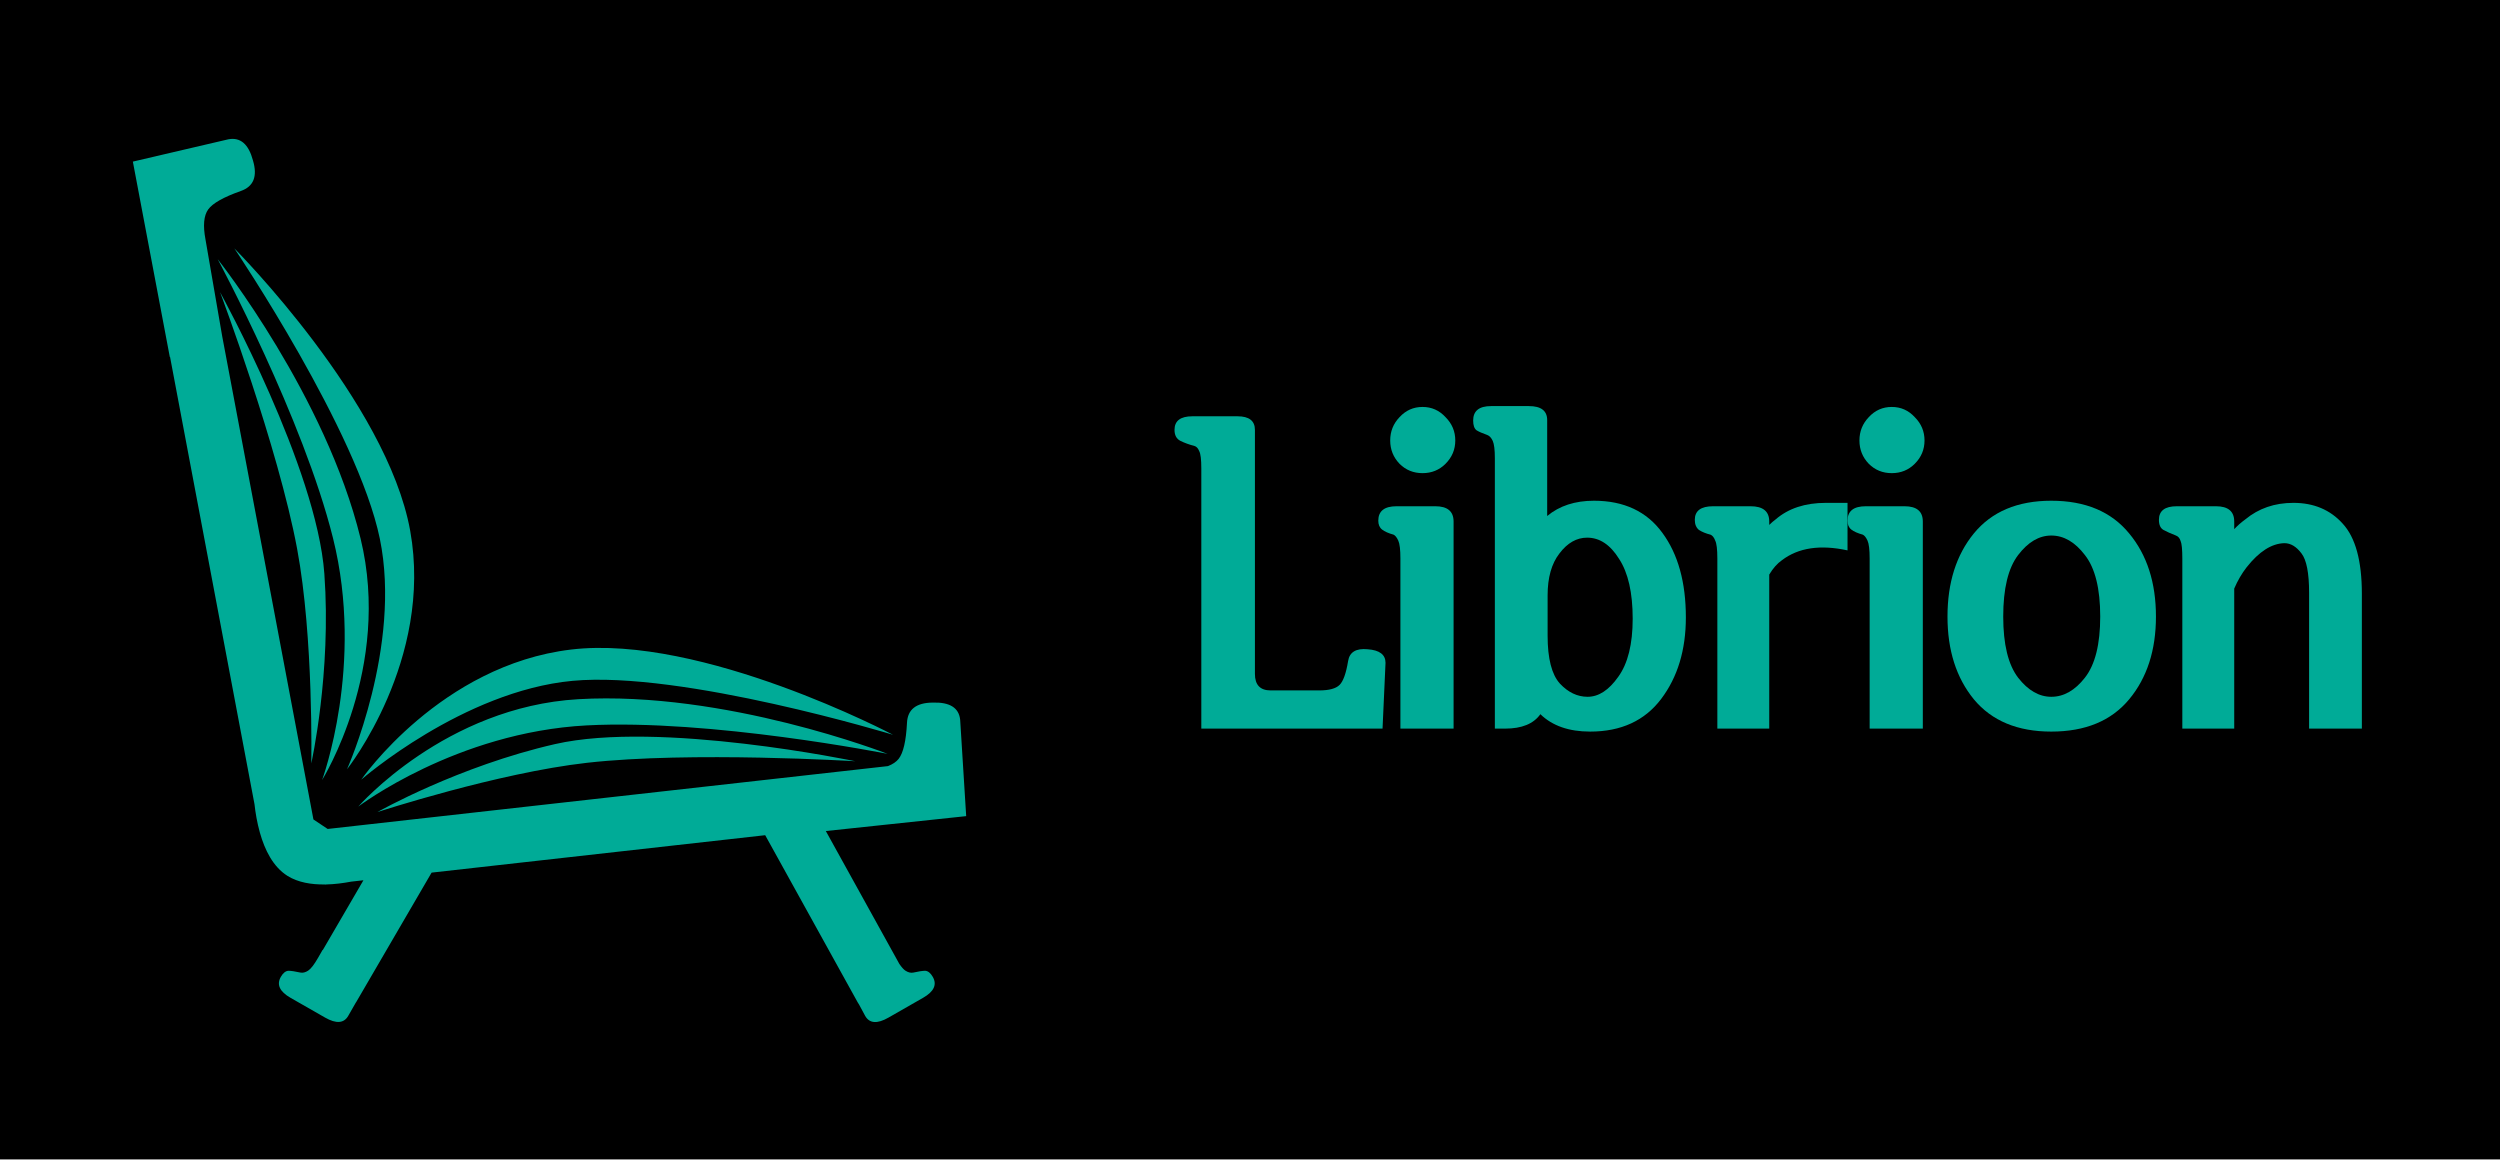
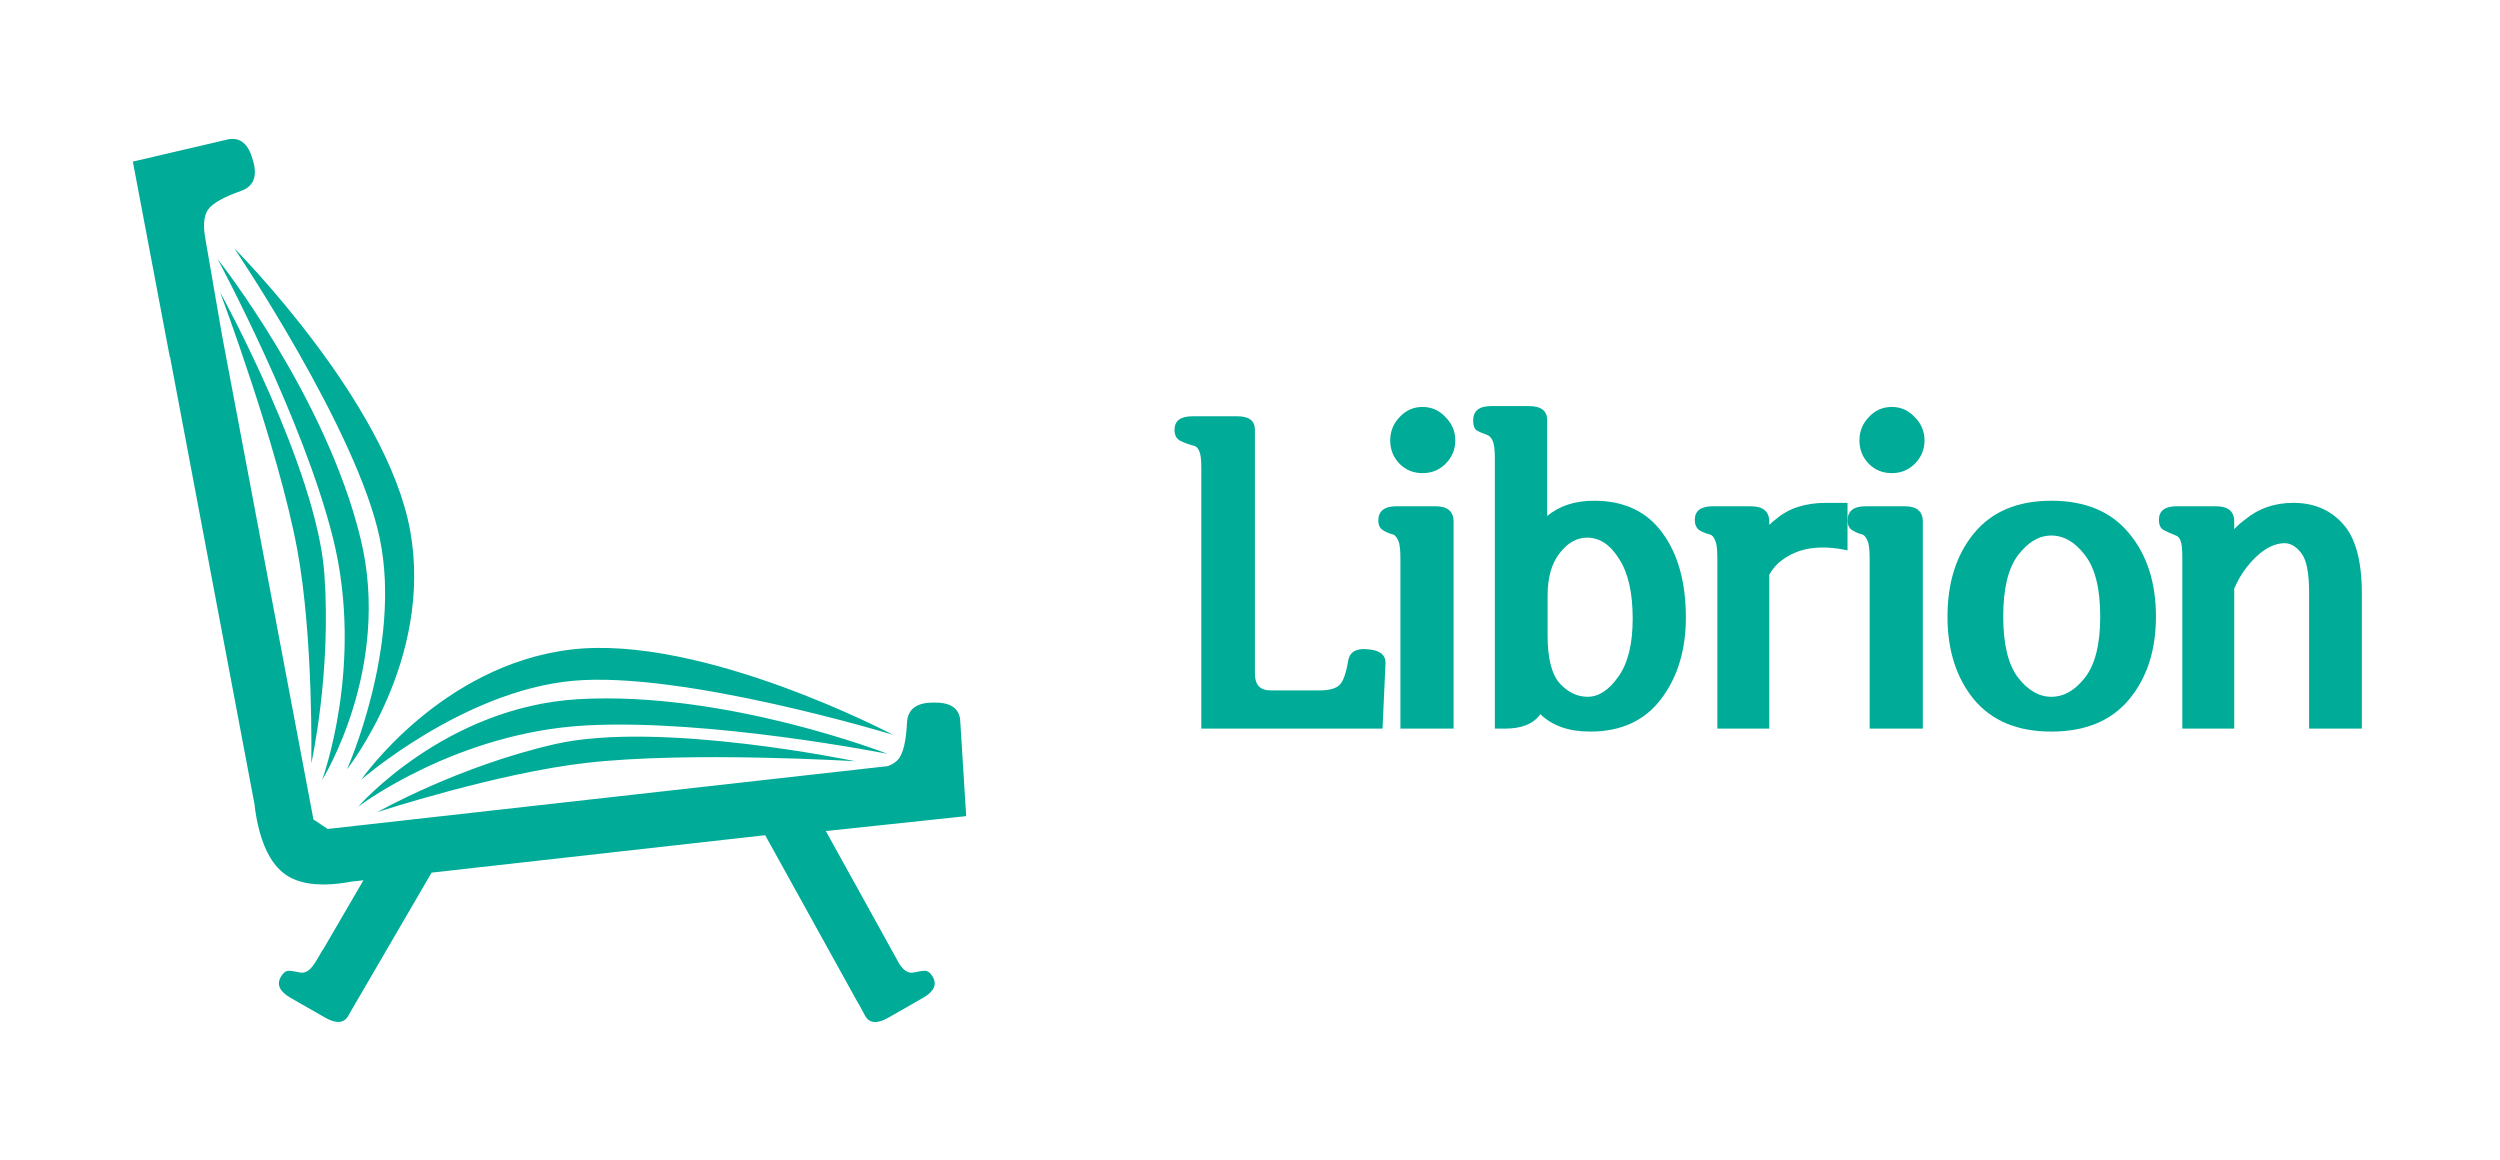
<svg xmlns="http://www.w3.org/2000/svg" width="414" height="192" viewBox="0 0 414 192" fill="none">
-   <rect width="414" height="192" fill="black" />
  <path d="M37.819 23.068C39.809 22.693 41.165 23.861 41.891 26.572C42.674 29.205 42 30.892 39.867 31.634C37.004 32.649 35.206 33.666 34.475 34.686C33.745 35.705 33.595 37.361 34.029 39.653L36.804 55.726L51.903 135.7L53.258 136.605L54.26 137.275L147.046 126.868C147.837 126.56 148.429 126.159 148.82 125.662C149.588 124.682 150.046 122.695 150.198 119.707C150.296 117.484 151.722 116.365 154.473 116.349C157.281 116.259 158.792 117.205 159.003 119.187L160 135.152L136.757 137.62L148.93 159.623C149.312 160.177 149.645 160.554 149.943 160.746C150.395 161.038 150.827 161.143 151.236 161.06C152.095 160.869 152.752 160.767 153.204 160.759C153.678 160.788 154.099 161.126 154.467 161.767C155.202 163.05 154.667 164.206 152.861 165.238L147.121 168.521C145.272 169.578 143.991 169.486 143.277 168.241L142.26 166.351C142.184 166.24 142.108 166.127 142.042 166.007L126.715 138.309L71.473 144.506L59.013 165.9C58.979 165.958 58.939 166.012 58.903 166.068L57.669 168.223C56.955 169.468 55.675 169.564 53.832 168.51L48.108 165.236C46.307 164.206 45.772 163.048 46.507 161.765C46.874 161.124 47.296 160.789 47.768 160.759C48.219 160.766 48.876 160.864 49.734 161.054C50.142 161.137 50.572 161.034 51.024 160.742C51.476 160.449 52.028 159.736 52.677 158.605L53.422 157.302L53.458 157.322L60.184 145.772L58.154 146C56.833 146.25 55.414 146.435 54.002 146.467L53.812 146.491L53.809 146.468C51.56 146.496 49.344 146.137 47.598 145.04C45.217 143.545 43.844 140.746 43.043 137.905L43.039 137.908L43.03 137.859C42.577 136.239 42.302 134.609 42.148 133.196L28.16 59.107L28.12 59.12L22 26.762L37.818 23.068H37.819ZM91.916 123.222C109.194 119.274 141.631 126.062 141.631 126.062C141.631 126.062 114.389 124.381 97.211 126.319C82.369 127.995 62.682 134.422 62.489 134.485C62.628 134.407 75.943 126.872 91.916 123.222ZM95.765 115.787C120.064 114.376 146.76 124.753 146.98 124.839C146.748 124.793 117.638 119.043 97.148 120.126C75.555 121.268 59.405 133.516 59.325 133.576C59.403 133.488 73.745 117.066 95.765 115.787ZM36.047 42.919C36.256 43.184 53.956 65.596 59.708 89.167C64.943 110.625 53.339 129.171 53.339 129.171C53.339 129.171 60.387 110.12 55.147 89.117C50.196 69.277 36.218 43.237 36.047 42.919ZM94.579 107.564C116.228 104.982 147.84 121.656 147.889 121.683C147.889 121.683 112.964 111.042 94.796 112.748C76.686 114.448 59.923 129.026 59.819 129.118C59.911 128.984 72.991 110.14 94.579 107.564L94.579 107.564ZM38.802 41.127C39.051 41.377 64.077 66.553 67.928 87.891C71.789 109.3 57.509 127.335 57.463 127.393C57.494 127.324 66.576 107.018 62.898 89.202C59.23 71.448 39.012 41.437 38.802 41.127ZM36.444 48.385C36.594 48.659 52.442 77.453 53.714 95.023C54.902 111.427 51.548 126.419 51.548 126.419C51.548 126.419 51.955 105.609 49.202 90.875C46.046 73.992 36.541 48.645 36.444 48.386L36.444 48.385Z" fill="#00AB97" />
  <path d="M207.815 111.594C207.815 113.421 208.684 114.334 210.421 114.334H218.453C220.096 114.334 221.224 114.03 221.834 113.421C222.445 112.812 222.914 111.5 223.243 109.485C223.478 107.986 224.558 107.33 226.484 107.518C228.456 107.658 229.443 108.408 229.443 109.766L228.949 120.659H198.938V77.58C198.938 76.081 198.821 75.121 198.586 74.699C198.398 74.231 198.14 73.95 197.811 73.856C196.919 73.622 196.144 73.341 195.486 73.013C194.829 72.685 194.5 72.076 194.5 71.185C194.5 69.686 195.486 68.937 197.459 68.937H204.926C206.852 68.937 207.815 69.686 207.815 71.185V111.594Z" fill="#00AB97" />
  <path d="M240.714 120.659H231.908V92.479C231.908 91.026 231.791 90.043 231.556 89.527C231.321 89.012 231.063 88.684 230.781 88.543C229.936 88.309 229.302 88.028 228.879 87.7C228.456 87.372 228.245 86.88 228.245 86.224C228.245 84.631 229.255 83.835 231.274 83.835H237.685C239.705 83.835 240.714 84.678 240.714 86.365V120.659ZM240.996 72.942C240.996 74.442 240.456 75.73 239.376 76.807C238.343 77.838 237.075 78.353 235.572 78.353C234.069 78.353 232.801 77.838 231.767 76.807C230.734 75.73 230.218 74.442 230.218 72.942C230.218 71.443 230.734 70.155 231.767 69.077C232.801 67.953 234.069 67.391 235.572 67.391C237.075 67.391 238.343 67.953 239.376 69.077C240.456 70.155 240.996 71.443 240.996 72.942Z" fill="#00AB97" />
  <path d="M270.373 102.458C270.373 98.148 269.622 94.845 268.119 92.549C266.663 90.207 264.902 89.035 262.835 89.035C261.098 89.035 259.571 89.902 258.256 91.635C256.941 93.322 256.284 95.641 256.284 98.593V105.269C256.284 109.064 256.965 111.711 258.327 113.21C259.689 114.662 261.215 115.388 262.906 115.388C264.737 115.388 266.428 114.287 267.978 112.086C269.575 109.884 270.373 106.674 270.373 102.458ZM256.213 85.451C258.233 83.765 260.816 82.921 263.962 82.921C268.941 82.921 272.722 84.702 275.305 88.262C277.888 91.776 279.179 96.438 279.179 102.247C279.179 107.635 277.817 112.132 275.093 115.74C272.369 119.347 268.448 121.151 263.328 121.151C259.806 121.151 257.059 120.191 255.086 118.27C253.959 119.863 252.01 120.659 249.239 120.659H247.548V75.894C247.548 74.488 247.431 73.528 247.196 73.013C246.961 72.497 246.656 72.169 246.28 72.029C245.481 71.748 244.894 71.49 244.519 71.256C244.143 70.975 243.955 70.436 243.955 69.639C243.955 68.046 244.941 67.25 246.914 67.25H253.184C255.203 67.25 256.213 68.023 256.213 69.569V85.451Z" fill="#00AB97" />
  <path d="M284.393 92.479C284.393 90.98 284.275 89.996 284.04 89.527C283.853 89.012 283.594 88.684 283.265 88.543C282.514 88.356 281.88 88.098 281.363 87.77C280.894 87.395 280.659 86.833 280.659 86.084C280.659 84.585 281.669 83.835 283.688 83.835H289.888C291.954 83.835 292.987 84.678 292.987 86.365V86.927C293.316 86.599 293.668 86.295 294.044 86.013C296.158 84.186 298.929 83.273 302.357 83.273H305.95V91.144C301.441 90.16 297.825 90.698 295.101 92.76C294.302 93.322 293.598 94.118 292.987 95.149V120.659H284.393V92.479Z" fill="#00AB97" />
  <path d="M318.419 120.659H309.613V92.479C309.613 91.026 309.496 90.043 309.261 89.527C309.026 89.012 308.768 88.684 308.486 88.543C307.641 88.309 307.007 88.028 306.584 87.7C306.161 87.372 305.95 86.88 305.95 86.224C305.95 84.631 306.96 83.835 308.979 83.835H315.39C317.41 83.835 318.419 84.678 318.419 86.365V120.659ZM318.701 72.942C318.701 74.442 318.161 75.73 317.081 76.807C316.048 77.838 314.78 78.353 313.277 78.353C311.774 78.353 310.506 77.838 309.472 76.807C308.439 75.73 307.923 74.442 307.923 72.942C307.923 71.443 308.439 70.155 309.472 69.077C310.506 67.953 311.774 67.391 313.277 67.391C314.78 67.391 316.048 67.953 317.081 69.077C318.161 70.155 318.701 71.443 318.701 72.942Z" fill="#00AB97" />
  <path d="M322.505 102.106C322.505 96.484 323.961 91.893 326.873 88.332C329.832 84.725 334.106 82.921 339.695 82.921C345.331 82.921 349.628 84.725 352.587 88.332C355.546 91.893 357.025 96.484 357.025 102.106C357.025 107.682 355.546 112.25 352.587 115.81C349.628 119.371 345.331 121.151 339.695 121.151C334.106 121.151 329.832 119.371 326.873 115.81C323.961 112.25 322.505 107.682 322.505 102.106ZM331.734 102.106C331.734 106.698 332.556 110.071 334.2 112.226C335.844 114.334 337.675 115.388 339.695 115.388C341.761 115.388 343.617 114.334 345.26 112.226C346.951 110.071 347.797 106.698 347.797 102.106C347.797 97.468 346.951 94.072 345.26 91.917C343.617 89.761 341.761 88.684 339.695 88.684C337.675 88.684 335.844 89.761 334.2 91.917C332.556 94.072 331.734 97.468 331.734 102.106Z" fill="#00AB97" />
  <path d="M369.988 120.659H361.393V92.479C361.393 90.98 361.299 90.019 361.111 89.597C360.97 89.129 360.712 88.825 360.336 88.684C359.491 88.356 358.81 88.051 358.293 87.77C357.777 87.489 357.518 86.927 357.518 86.084C357.518 84.585 358.505 83.835 360.477 83.835H366.959C368.978 83.835 369.988 84.678 369.988 86.365V87.63C370.505 87.068 371.115 86.529 371.82 86.013C374.027 84.186 376.681 83.273 379.78 83.273C383.162 83.273 385.886 84.421 387.952 86.716C390.066 89.012 391.123 92.877 391.123 98.312V120.659H382.387V98.171C382.387 94.892 381.964 92.713 381.119 91.635C380.273 90.511 379.334 89.949 378.301 89.949C376.187 89.996 374.097 91.331 372.031 93.955C371.232 94.985 370.551 96.156 369.988 97.468V120.659Z" fill="#00AB97" />
</svg>
